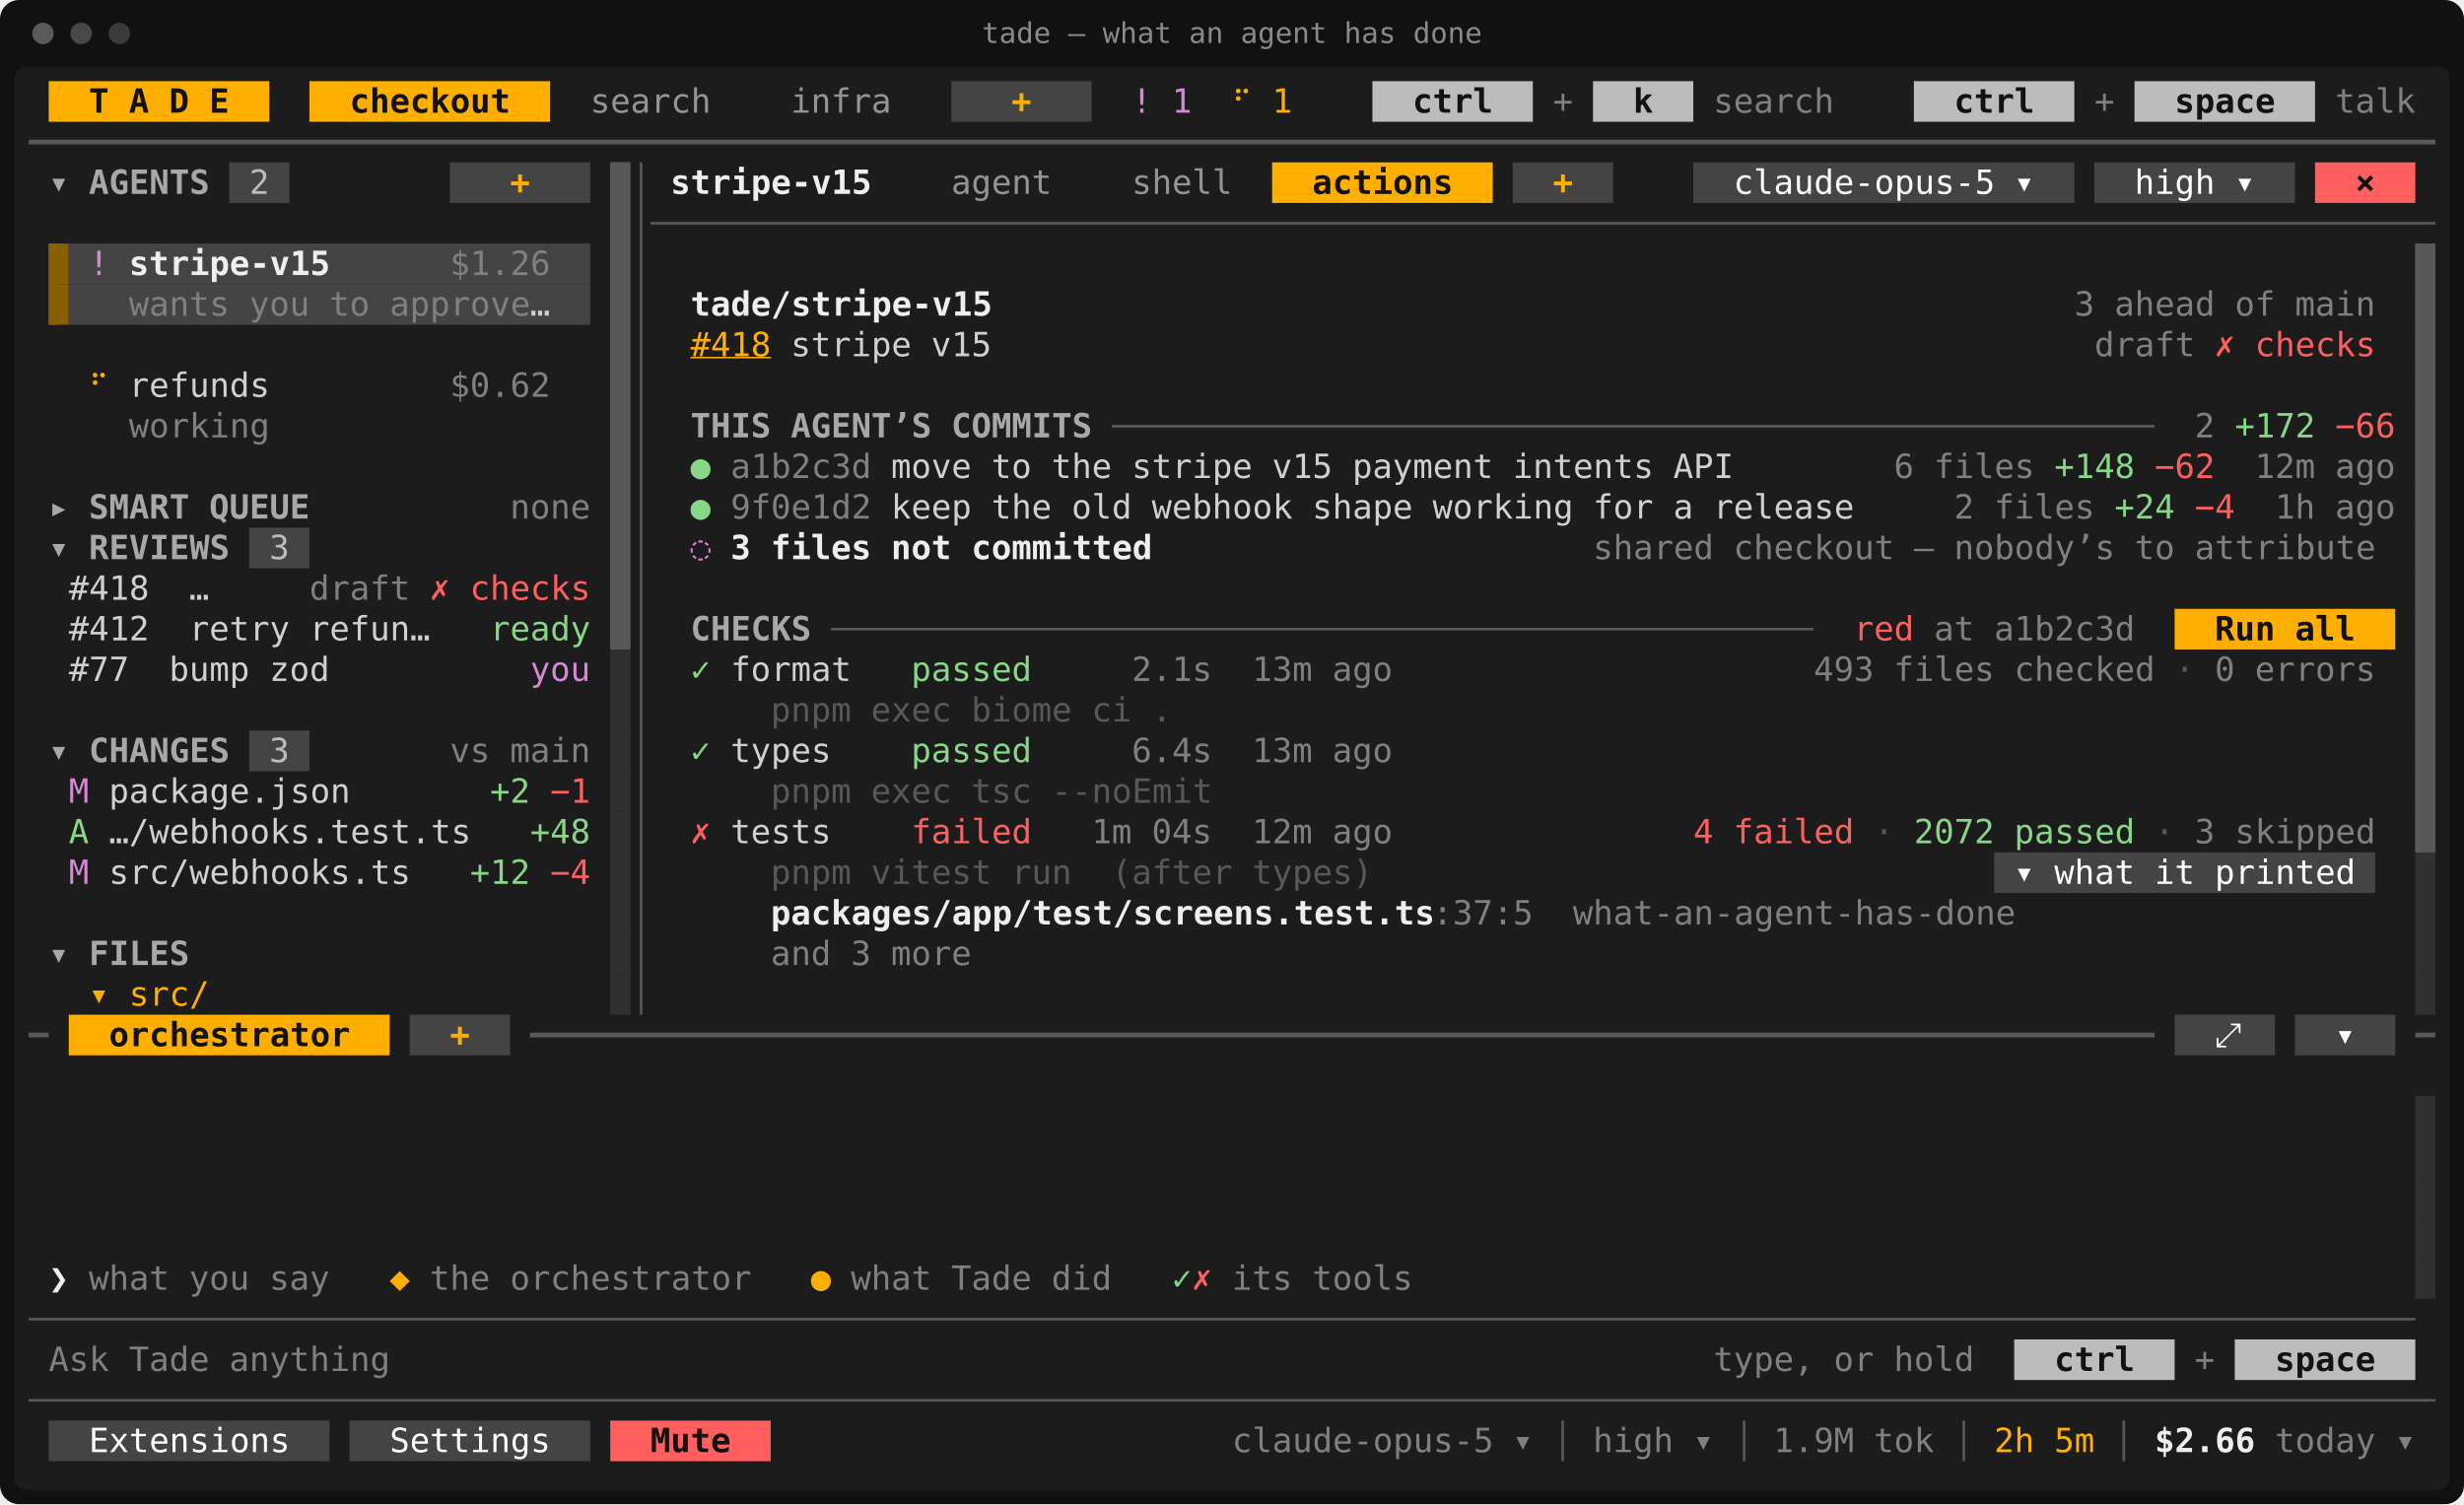
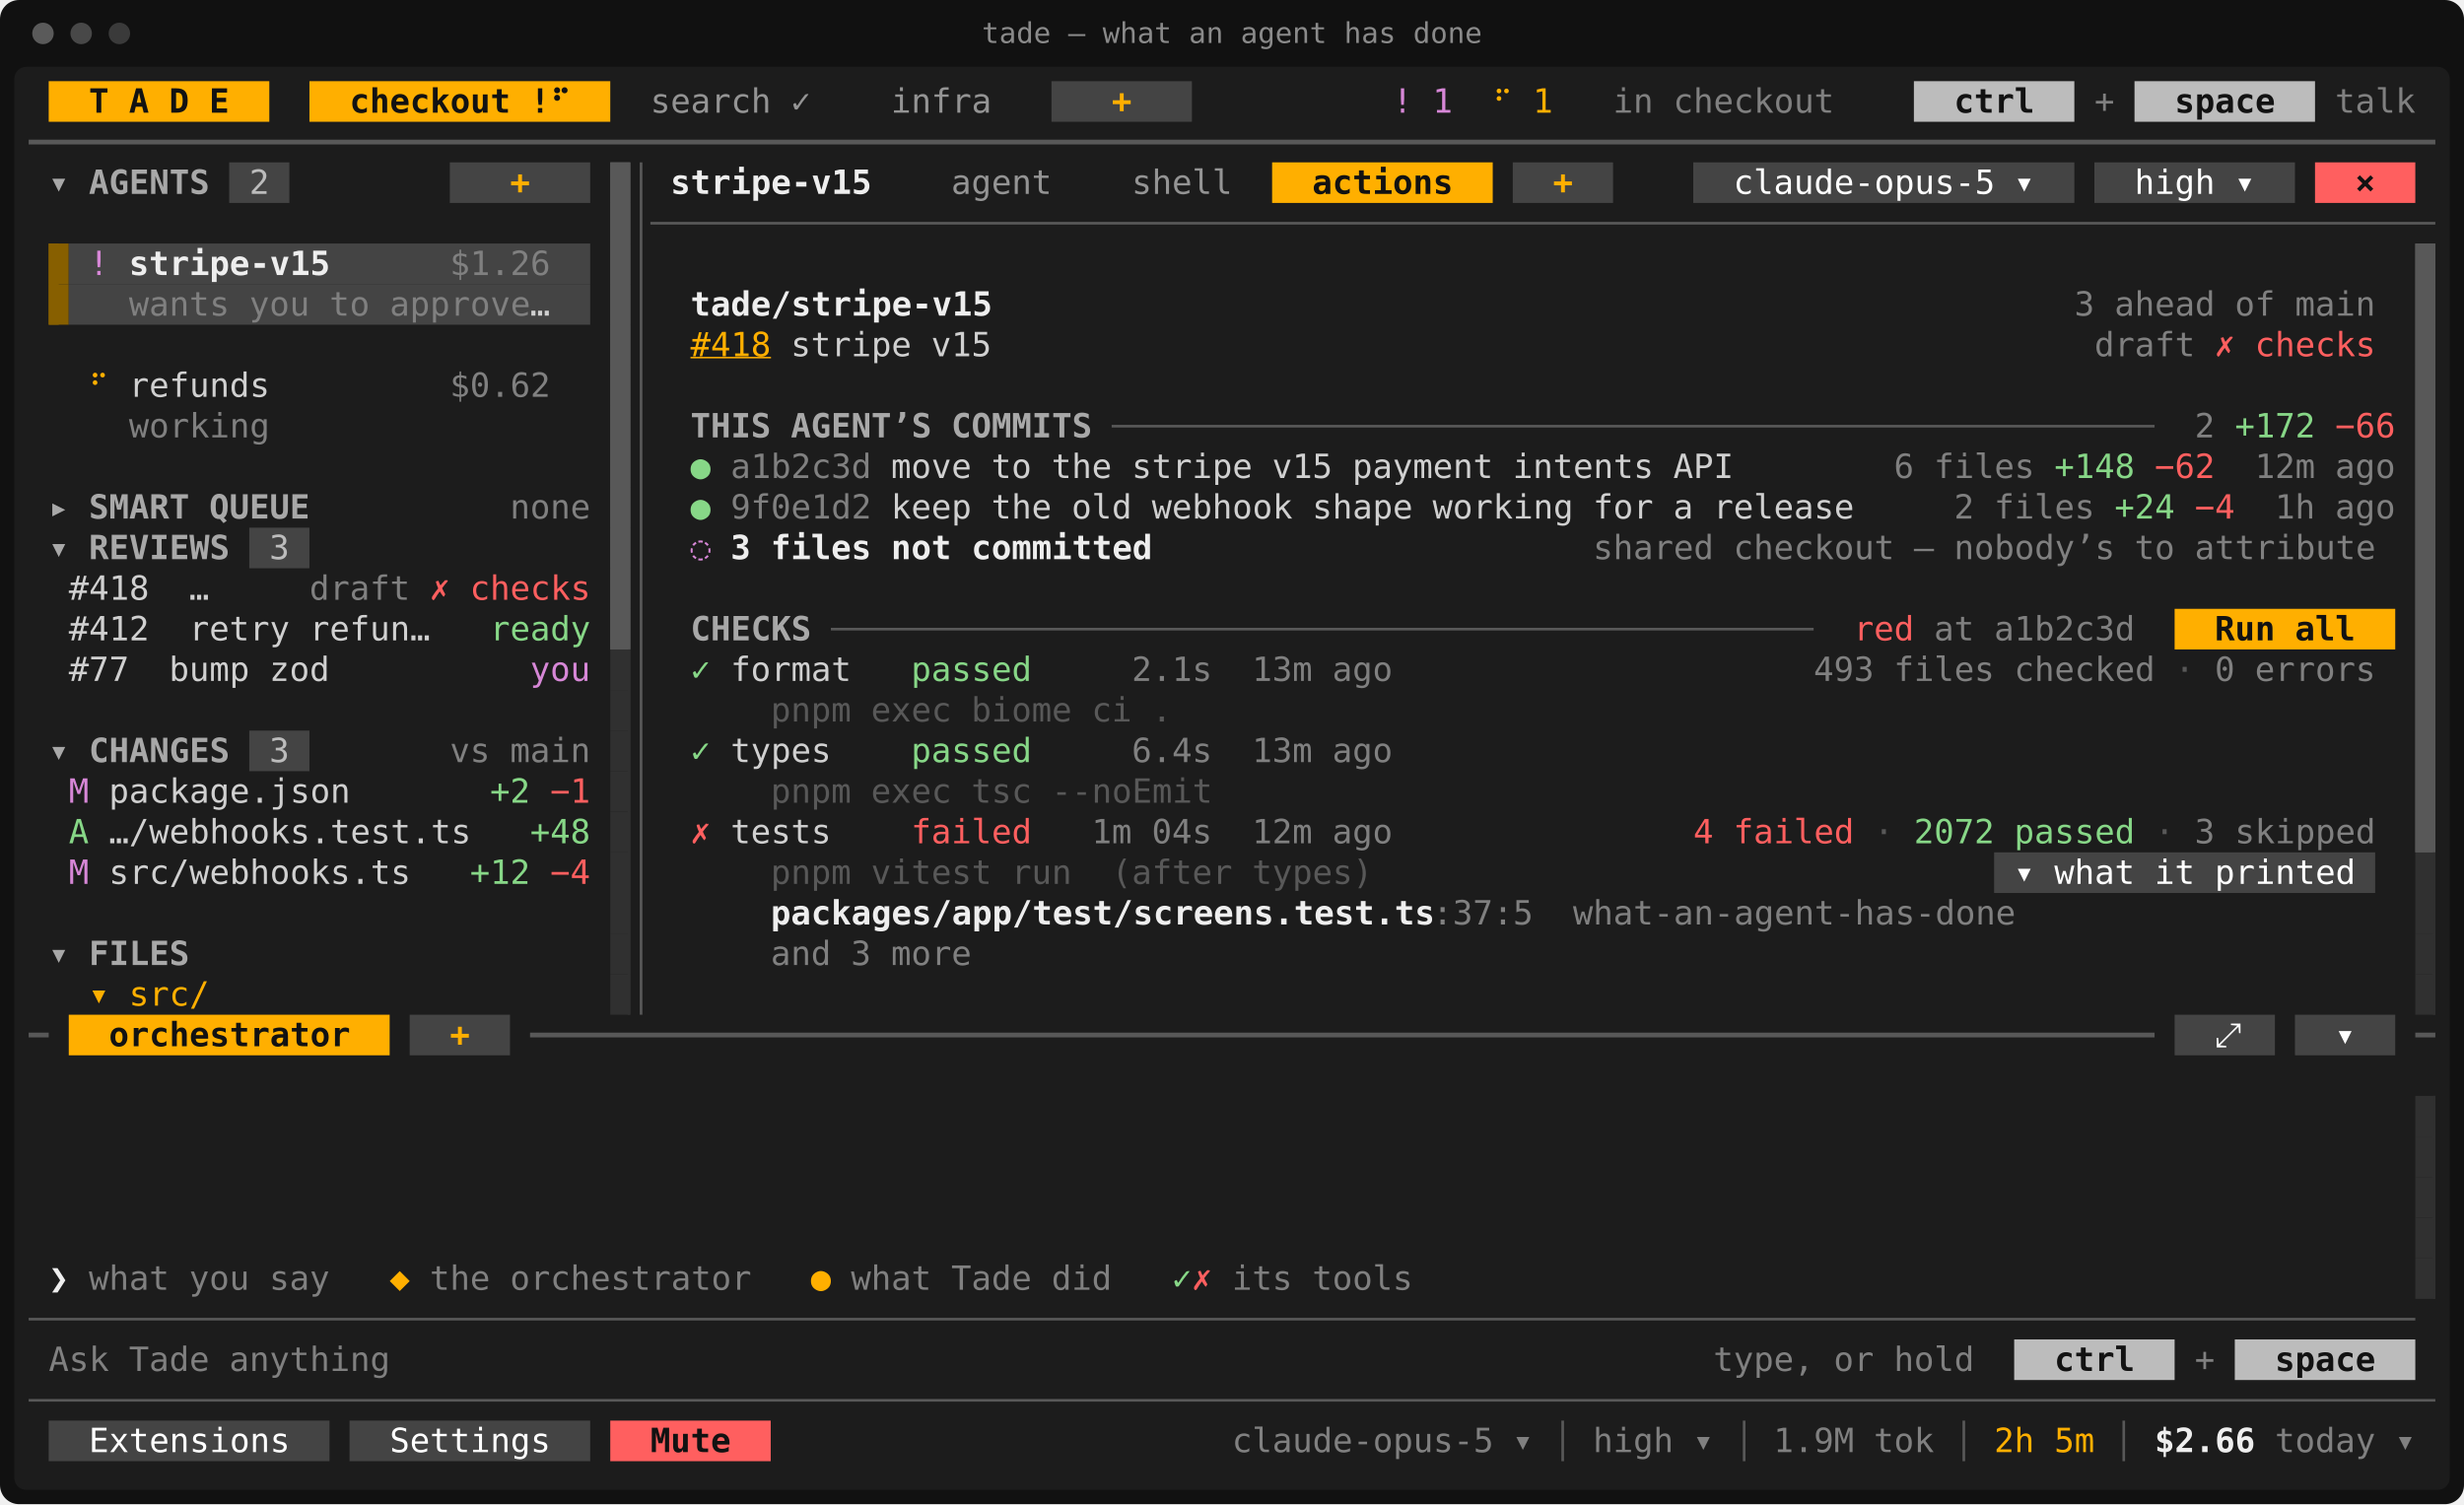
<svg xmlns="http://www.w3.org/2000/svg" viewBox="0 0 1032 630" width="1032" height="630" font-family="ui-monospace,SFMono-Regular,Menlo,Consolas,'DejaVu Sans Mono','Liberation Mono',monospace" font-size="14" role="img" aria-label="tade — what an agent has done">
  <rect width="1032" height="630" rx="8" fill="#111111" />
  <rect x="6" y="28" width="1020" height="596" rx="5" fill="#1c1c1c" />
  <circle cx="18" cy="14" r="4.5" fill="#5a5a5a" />
  <circle cx="34" cy="14" r="4.5" fill="#484848" />
  <circle cx="50" cy="14" r="4.5" fill="#3a3a3a" />
  <text x="516" y="18" fill="#8a8a8a" font-size="12" text-anchor="middle">tade — what an agent has done</text>
  <rect x="20.4" y="34" width="92.4" height="17" fill="#ffaf00" />
-   <rect x="129.6" y="34" width="100.8" height="17" fill="#ffaf00" />
-   <rect x="398.4" y="34" width="58.8" height="17" fill="#444444" />
-   <rect x="574.8" y="34" width="67.2" height="17" fill="#bcbcbc" />
-   <rect x="667.2" y="34" width="42" height="17" fill="#bcbcbc" />
+   <rect x="129.6" y="34" width="126" height="17" fill="#ffaf00" />
+   <rect x="440.4" y="34" width="58.8" height="17" fill="#444444" />
  <rect x="801.6" y="34" width="67.2" height="17" fill="#bcbcbc" />
  <rect x="894" y="34" width="75.6" height="17" fill="#bcbcbc" />
  <rect x="96" y="68" width="25.2" height="17" fill="#444444" />
  <rect x="188.4" y="68" width="58.8" height="17" fill="#444444" />
  <rect x="255.6" y="68" width="8.4" height="17" fill="#585858" />
  <rect x="532.8" y="68" width="92.4" height="17" fill="#ffaf00" />
  <rect x="633.6" y="68" width="42" height="17" fill="#444444" />
  <rect x="709.2" y="68" width="159.6" height="17" fill="#444444" />
  <rect x="877.2" y="68" width="84" height="17" fill="#444444" />
  <rect x="969.6" y="68" width="42" height="17" fill="#ff5f5f" />
  <rect x="255.6" y="85" width="8.4" height="17" fill="#585858" />
  <rect x="20.4" y="102" width="8.4" height="17" fill="#875f00" />
  <rect x="28.8" y="102" width="218.4" height="17" fill="#444444" />
  <rect x="255.6" y="102" width="8.4" height="17" fill="#585858" />
  <rect x="1011.6" y="102" width="8.4" height="17" fill="#585858" />
  <rect x="20.4" y="119" width="8.4" height="17" fill="#875f00" />
  <rect x="28.8" y="119" width="218.4" height="17" fill="#444444" />
  <rect x="255.6" y="119" width="8.4" height="17" fill="#585858" />
  <rect x="1011.6" y="119" width="8.4" height="17" fill="#585858" />
  <rect x="255.6" y="136" width="8.4" height="17" fill="#585858" />
  <rect x="1011.6" y="136" width="8.4" height="17" fill="#585858" />
  <rect x="255.6" y="153" width="8.4" height="17" fill="#585858" />
  <rect x="1011.6" y="153" width="8.4" height="17" fill="#585858" />
  <rect x="255.6" y="170" width="8.4" height="17" fill="#585858" />
  <rect x="1011.6" y="170" width="8.4" height="17" fill="#585858" />
  <rect x="255.6" y="187" width="8.4" height="17" fill="#585858" />
  <rect x="1011.6" y="187" width="8.4" height="17" fill="#585858" />
  <rect x="255.6" y="204" width="8.4" height="17" fill="#585858" />
  <rect x="1011.6" y="204" width="8.4" height="17" fill="#585858" />
  <rect x="104.4" y="221" width="25.2" height="17" fill="#444444" />
  <rect x="255.6" y="221" width="8.4" height="17" fill="#585858" />
  <rect x="1011.6" y="221" width="8.4" height="17" fill="#585858" />
  <rect x="255.6" y="238" width="8.4" height="17" fill="#585858" />
  <rect x="1011.6" y="238" width="8.4" height="17" fill="#585858" />
  <rect x="255.6" y="255" width="8.4" height="17" fill="#585858" />
  <rect x="910.8" y="255" width="92.4" height="17" fill="#ffaf00" />
  <rect x="1011.6" y="255" width="8.4" height="17" fill="#585858" />
  <rect x="255.6" y="272" width="8.4" height="17" fill="#303030" />
  <rect x="1011.6" y="272" width="8.4" height="17" fill="#585858" />
  <rect x="255.6" y="289" width="8.4" height="17" fill="#303030" />
  <rect x="1011.6" y="289" width="8.4" height="17" fill="#585858" />
  <rect x="104.4" y="306" width="25.2" height="17" fill="#444444" />
  <rect x="255.6" y="306" width="8.4" height="17" fill="#303030" />
  <rect x="1011.6" y="306" width="8.4" height="17" fill="#585858" />
  <rect x="255.6" y="323" width="8.4" height="17" fill="#303030" />
  <rect x="1011.6" y="323" width="8.4" height="17" fill="#585858" />
  <rect x="255.6" y="340" width="8.4" height="17" fill="#303030" />
  <rect x="1011.6" y="340" width="8.4" height="17" fill="#585858" />
  <rect x="255.6" y="357" width="8.4" height="17" fill="#303030" />
  <rect x="835.2" y="357" width="159.6" height="17" fill="#444444" />
  <rect x="1011.6" y="357" width="8.4" height="17" fill="#303030" />
  <rect x="255.6" y="374" width="8.4" height="17" fill="#303030" />
  <rect x="1011.6" y="374" width="8.4" height="17" fill="#303030" />
  <rect x="255.6" y="391" width="8.4" height="17" fill="#303030" />
  <rect x="1011.6" y="391" width="8.4" height="17" fill="#303030" />
  <rect x="255.6" y="408" width="8.4" height="17" fill="#303030" />
  <rect x="1011.6" y="408" width="8.4" height="17" fill="#303030" />
  <rect x="28.8" y="425" width="134.4" height="17" fill="#ffaf00" />
  <rect x="171.6" y="425" width="42" height="17" fill="#444444" />
  <rect x="910.8" y="425" width="42" height="17" fill="#444444" />
  <rect x="961.2" y="425" width="42" height="17" fill="#444444" />
  <rect x="1011.6" y="459" width="8.4" height="17" fill="#303030" />
  <rect x="1011.6" y="476" width="8.4" height="17" fill="#303030" />
  <rect x="1011.6" y="493" width="8.4" height="17" fill="#303030" />
  <rect x="1011.6" y="510" width="8.4" height="17" fill="#303030" />
  <rect x="1011.6" y="527" width="8.4" height="17" fill="#303030" />
  <rect x="843.6" y="561" width="67.2" height="17" fill="#bcbcbc" />
  <rect x="936" y="561" width="75.6" height="17" fill="#bcbcbc" />
  <rect x="20.4" y="595" width="117.6" height="17" fill="#444444" />
  <rect x="146.4" y="595" width="100.8" height="17" fill="#444444" />
  <rect x="255.6" y="595" width="67.2" height="17" fill="#ff5f5f" />
  <rect x="255.6" y="68" width="8.4" height="204" fill="#585858" />
  <rect x="20.4" y="102" width="4.2" height="34" fill="#875f00" />
  <rect x="1011.6" y="102" width="8.4" height="255" fill="#585858" />
  <rect x="262.95" y="272" width="1.05" height="153" fill="#303030" />
  <rect x="1018.95" y="357" width="1.05" height="68" fill="#303030" />
  <rect x="1018.95" y="459" width="1.05" height="85" fill="#303030" />
  <line x1="12" y1="59.5" x2="1020" y2="59.5" stroke="#585858" stroke-width="2" />
  <line x1="268.5" y1="68" x2="268.5" y2="425" stroke="#585858" stroke-width="1.1" />
  <line x1="272.4" y1="93.5" x2="1020" y2="93.5" stroke="#585858" stroke-width="1.1" />
  <line x1="465.6" y1="178.5" x2="902.4" y2="178.5" stroke="#585858" stroke-width="1.1" />
  <line x1="348" y1="263.5" x2="759.6" y2="263.5" stroke="#585858" stroke-width="1.1" />
  <line x1="12" y1="433.5" x2="20.4" y2="433.5" stroke="#585858" stroke-width="2" />
  <line x1="222" y1="433.5" x2="902.4" y2="433.5" stroke="#585858" stroke-width="2" />
  <line x1="1011.6" y1="433.5" x2="1020" y2="433.5" stroke="#585858" stroke-width="2" />
  <line x1="12" y1="552.5" x2="1011.6" y2="552.5" stroke="#585858" stroke-width="1.1" />
  <line x1="12" y1="586.5" x2="1020" y2="586.5" stroke="#585858" stroke-width="1.1" />
  <line x1="654.5" y1="595" x2="654.5" y2="612" stroke="#585858" stroke-width="1.1" />
  <line x1="730.5" y1="595" x2="730.5" y2="612" stroke="#585858" stroke-width="1.1" />
  <line x1="822.5" y1="595" x2="822.5" y2="612" stroke="#585858" stroke-width="1.1" />
  <line x1="889.5" y1="595" x2="889.5" y2="612" stroke="#585858" stroke-width="1.1" />
  <text x="37.2" y="47.2" textLength="8.4" lengthAdjust="spacingAndGlyphs" fill="#121212" font-weight="700">T</text>
  <text x="54" y="47.2" textLength="8.4" lengthAdjust="spacingAndGlyphs" fill="#121212" font-weight="700">A</text>
  <text x="70.8" y="47.2" textLength="8.4" lengthAdjust="spacingAndGlyphs" fill="#121212" font-weight="700">D</text>
  <text x="87.6" y="47.2" textLength="8.4" lengthAdjust="spacingAndGlyphs" fill="#121212" font-weight="700">E</text>
  <text x="146.4" y="47.2" textLength="67.2" lengthAdjust="spacingAndGlyphs" fill="#121212" font-weight="700">checkout</text>
-   <text x="247.2" y="47.2" textLength="50.4" lengthAdjust="spacingAndGlyphs" fill="#949494">search</text>
-   <text x="331.2" y="47.2" textLength="42" lengthAdjust="spacingAndGlyphs" fill="#949494">infra</text>
-   <text x="423.6" y="47.2" textLength="8.4" lengthAdjust="spacingAndGlyphs" fill="#ffaf00" font-weight="700">+</text>
-   <text x="474" y="47.2" textLength="8.4" lengthAdjust="spacingAndGlyphs" fill="#d787d7">!</text>
-   <text x="490.8" y="47.2" textLength="8.4" lengthAdjust="spacingAndGlyphs" fill="#d787d7">1</text>
-   <text x="516" y="47.2" textLength="8.4" lengthAdjust="spacingAndGlyphs" fill="#ffaf00">⠋</text>
-   <text x="532.8" y="47.2" textLength="8.4" lengthAdjust="spacingAndGlyphs" fill="#ffaf00">1</text>
-   <text x="591.6" y="47.2" textLength="33.6" lengthAdjust="spacingAndGlyphs" fill="#121212" font-weight="700">ctrl</text>
-   <text x="650.4" y="47.2" textLength="8.4" lengthAdjust="spacingAndGlyphs" fill="#808080">+</text>
-   <text x="684" y="47.2" textLength="8.4" lengthAdjust="spacingAndGlyphs" fill="#121212" font-weight="700">k</text>
-   <text x="717.6" y="47.2" textLength="50.4" lengthAdjust="spacingAndGlyphs" fill="#808080">search</text>
+   <text x="222" y="47.2" textLength="16.8" lengthAdjust="spacingAndGlyphs" fill="#121212" font-weight="700">!⠋</text>
+   <text x="272.4" y="47.2" textLength="50.4" lengthAdjust="spacingAndGlyphs" fill="#949494">search</text>
+   <text x="331.2" y="47.2" textLength="8.4" lengthAdjust="spacingAndGlyphs" fill="#949494">✓</text>
+   <text x="373.2" y="47.2" textLength="42" lengthAdjust="spacingAndGlyphs" fill="#949494">infra</text>
+   <text x="465.6" y="47.2" textLength="8.4" lengthAdjust="spacingAndGlyphs" fill="#ffaf00" font-weight="700">+</text>
+   <text x="583.2" y="47.2" textLength="8.4" lengthAdjust="spacingAndGlyphs" fill="#d787d7">!</text>
+   <text x="600" y="47.2" textLength="8.4" lengthAdjust="spacingAndGlyphs" fill="#d787d7">1</text>
+   <text x="625.2" y="47.2" textLength="8.4" lengthAdjust="spacingAndGlyphs" fill="#ffaf00">⠋</text>
+   <text x="642" y="47.2" textLength="8.4" lengthAdjust="spacingAndGlyphs" fill="#ffaf00">1</text>
+   <text x="675.6" y="47.2" textLength="16.8" lengthAdjust="spacingAndGlyphs" fill="#808080">in</text>
+   <text x="700.8" y="47.2" textLength="67.2" lengthAdjust="spacingAndGlyphs" fill="#808080">checkout</text>
  <text x="818.4" y="47.2" textLength="33.6" lengthAdjust="spacingAndGlyphs" fill="#121212" font-weight="700">ctrl</text>
  <text x="877.2" y="47.2" textLength="8.4" lengthAdjust="spacingAndGlyphs" fill="#808080">+</text>
  <text x="910.8" y="47.2" textLength="42" lengthAdjust="spacingAndGlyphs" fill="#121212" font-weight="700">space</text>
  <text x="978" y="47.2" textLength="33.6" lengthAdjust="spacingAndGlyphs" fill="#808080">talk</text>
  <text x="20.4" y="81.2" textLength="8.4" lengthAdjust="spacingAndGlyphs" fill="#a8a8a8" font-weight="700">▾</text>
  <text x="37.2" y="81.2" textLength="50.4" lengthAdjust="spacingAndGlyphs" fill="#a8a8a8" font-weight="700">AGENTS</text>
  <text x="104.4" y="81.2" textLength="8.4" lengthAdjust="spacingAndGlyphs" fill="#bcbcbc">2</text>
  <text x="213.6" y="81.2" textLength="8.4" lengthAdjust="spacingAndGlyphs" fill="#ffaf00" font-weight="700">+</text>
  <text x="280.8" y="81.2" textLength="84" lengthAdjust="spacingAndGlyphs" fill="#eeeeee" font-weight="700">stripe-v15</text>
  <text x="398.4" y="81.2" textLength="42" lengthAdjust="spacingAndGlyphs" fill="#949494">agent</text>
  <text x="474" y="81.2" textLength="42" lengthAdjust="spacingAndGlyphs" fill="#949494">shell</text>
  <text x="549.6" y="81.2" textLength="58.8" lengthAdjust="spacingAndGlyphs" fill="#121212" font-weight="700">actions</text>
  <text x="650.4" y="81.2" textLength="8.4" lengthAdjust="spacingAndGlyphs" fill="#ffaf00" font-weight="700">+</text>
  <text x="726" y="81.2" textLength="109.2" lengthAdjust="spacingAndGlyphs" fill="#ffffff">claude-opus-5</text>
  <text x="843.6" y="81.2" textLength="8.4" lengthAdjust="spacingAndGlyphs" fill="#ffffff">▾</text>
  <text x="894" y="81.2" textLength="33.6" lengthAdjust="spacingAndGlyphs" fill="#ffffff">high</text>
  <text x="936" y="81.2" textLength="8.4" lengthAdjust="spacingAndGlyphs" fill="#ffffff">▾</text>
  <text x="986.4" y="81.2" textLength="8.4" lengthAdjust="spacingAndGlyphs" fill="#121212" font-weight="700">×</text>
  <text x="37.2" y="115.2" textLength="8.4" lengthAdjust="spacingAndGlyphs" fill="#d787d7">!</text>
  <text x="54" y="115.2" textLength="84" lengthAdjust="spacingAndGlyphs" fill="#eeeeee" font-weight="700">stripe-v15</text>
  <text x="188.4" y="115.2" textLength="42" lengthAdjust="spacingAndGlyphs" fill="#808080">$1.26</text>
  <text x="54" y="132.2" textLength="42" lengthAdjust="spacingAndGlyphs" fill="#808080">wants</text>
  <text x="104.4" y="132.2" textLength="25.2" lengthAdjust="spacingAndGlyphs" fill="#808080">you</text>
  <text x="138" y="132.2" textLength="16.8" lengthAdjust="spacingAndGlyphs" fill="#808080">to</text>
  <text x="163.2" y="132.2" textLength="58.8" lengthAdjust="spacingAndGlyphs" fill="#808080">approve</text>
  <text x="222" y="132.2" textLength="8.4" lengthAdjust="spacingAndGlyphs" fill="#d0d0d0">…</text>
  <text x="289.2" y="132.2" textLength="126" lengthAdjust="spacingAndGlyphs" fill="#eeeeee" font-weight="700">tade/stripe-v15</text>
  <text x="868.8" y="132.2" textLength="8.4" lengthAdjust="spacingAndGlyphs" fill="#808080">3</text>
  <text x="885.6" y="132.2" textLength="42" lengthAdjust="spacingAndGlyphs" fill="#808080">ahead</text>
  <text x="936" y="132.2" textLength="16.8" lengthAdjust="spacingAndGlyphs" fill="#808080">of</text>
  <text x="961.2" y="132.2" textLength="33.6" lengthAdjust="spacingAndGlyphs" fill="#808080">main</text>
  <text x="289.2" y="149.2" textLength="33.6" lengthAdjust="spacingAndGlyphs" fill="#ffaf00" text-decoration="underline">#418</text>
  <text x="331.2" y="149.2" textLength="50.4" lengthAdjust="spacingAndGlyphs" fill="#d0d0d0">stripe</text>
  <text x="390" y="149.2" textLength="25.2" lengthAdjust="spacingAndGlyphs" fill="#d0d0d0">v15</text>
  <text x="877.2" y="149.2" textLength="42" lengthAdjust="spacingAndGlyphs" fill="#808080">draft</text>
  <text x="927.6" y="149.2" textLength="8.4" lengthAdjust="spacingAndGlyphs" fill="#ff5f5f">✗</text>
  <text x="944.4" y="149.2" textLength="50.4" lengthAdjust="spacingAndGlyphs" fill="#ff5f5f">checks</text>
  <text x="37.2" y="166.2" textLength="8.4" lengthAdjust="spacingAndGlyphs" fill="#ffaf00">⠋</text>
  <text x="54" y="166.2" textLength="58.8" lengthAdjust="spacingAndGlyphs" fill="#d0d0d0">refunds</text>
  <text x="188.4" y="166.2" textLength="42" lengthAdjust="spacingAndGlyphs" fill="#808080">$0.62</text>
  <text x="54" y="183.2" textLength="58.8" lengthAdjust="spacingAndGlyphs" fill="#808080">working</text>
  <text x="289.2" y="183.2" textLength="33.6" lengthAdjust="spacingAndGlyphs" fill="#a8a8a8" font-weight="700">THIS</text>
  <text x="331.2" y="183.2" textLength="58.8" lengthAdjust="spacingAndGlyphs" fill="#a8a8a8" font-weight="700">AGENT’S</text>
  <text x="398.4" y="183.2" textLength="58.8" lengthAdjust="spacingAndGlyphs" fill="#a8a8a8" font-weight="700">COMMITS</text>
  <text x="919.2" y="183.2" textLength="8.4" lengthAdjust="spacingAndGlyphs" fill="#808080">2</text>
  <text x="936" y="183.2" textLength="33.6" lengthAdjust="spacingAndGlyphs" fill="#87d787">+172</text>
  <text x="978" y="183.2" textLength="25.2" lengthAdjust="spacingAndGlyphs" fill="#ff5f5f">−66</text>
  <text x="289.2" y="200.2" textLength="8.4" lengthAdjust="spacingAndGlyphs" fill="#87d787">●</text>
  <text x="306" y="200.2" textLength="58.8" lengthAdjust="spacingAndGlyphs" fill="#808080">a1b2c3d</text>
  <text x="373.2" y="200.2" textLength="33.6" lengthAdjust="spacingAndGlyphs" fill="#d0d0d0">move</text>
  <text x="415.2" y="200.2" textLength="16.8" lengthAdjust="spacingAndGlyphs" fill="#d0d0d0">to</text>
  <text x="440.4" y="200.2" textLength="25.2" lengthAdjust="spacingAndGlyphs" fill="#d0d0d0">the</text>
  <text x="474" y="200.2" textLength="50.4" lengthAdjust="spacingAndGlyphs" fill="#d0d0d0">stripe</text>
  <text x="532.8" y="200.2" textLength="25.2" lengthAdjust="spacingAndGlyphs" fill="#d0d0d0">v15</text>
  <text x="566.4" y="200.2" textLength="58.8" lengthAdjust="spacingAndGlyphs" fill="#d0d0d0">payment</text>
  <text x="633.6" y="200.2" textLength="58.8" lengthAdjust="spacingAndGlyphs" fill="#d0d0d0">intents</text>
  <text x="700.8" y="200.2" textLength="25.2" lengthAdjust="spacingAndGlyphs" fill="#d0d0d0">API</text>
  <text x="793.2" y="200.2" textLength="8.4" lengthAdjust="spacingAndGlyphs" fill="#808080">6</text>
  <text x="810" y="200.2" textLength="42" lengthAdjust="spacingAndGlyphs" fill="#808080">files</text>
  <text x="860.4" y="200.2" textLength="33.6" lengthAdjust="spacingAndGlyphs" fill="#87d787">+148</text>
  <text x="902.4" y="200.2" textLength="25.2" lengthAdjust="spacingAndGlyphs" fill="#ff5f5f">−62</text>
  <text x="944.4" y="200.2" textLength="25.2" lengthAdjust="spacingAndGlyphs" fill="#808080">12m</text>
  <text x="978" y="200.2" textLength="25.2" lengthAdjust="spacingAndGlyphs" fill="#808080">ago</text>
  <text x="20.4" y="217.2" textLength="8.4" lengthAdjust="spacingAndGlyphs" fill="#a8a8a8" font-weight="700">▸</text>
  <text x="37.2" y="217.2" textLength="42" lengthAdjust="spacingAndGlyphs" fill="#a8a8a8" font-weight="700">SMART</text>
  <text x="87.6" y="217.2" textLength="42" lengthAdjust="spacingAndGlyphs" fill="#a8a8a8" font-weight="700">QUEUE</text>
  <text x="213.6" y="217.2" textLength="33.6" lengthAdjust="spacingAndGlyphs" fill="#808080">none</text>
  <text x="289.2" y="217.2" textLength="8.4" lengthAdjust="spacingAndGlyphs" fill="#87d787">●</text>
  <text x="306" y="217.2" textLength="58.8" lengthAdjust="spacingAndGlyphs" fill="#808080">9f0e1d2</text>
  <text x="373.2" y="217.2" textLength="33.6" lengthAdjust="spacingAndGlyphs" fill="#d0d0d0">keep</text>
  <text x="415.2" y="217.2" textLength="25.2" lengthAdjust="spacingAndGlyphs" fill="#d0d0d0">the</text>
  <text x="448.8" y="217.2" textLength="25.2" lengthAdjust="spacingAndGlyphs" fill="#d0d0d0">old</text>
  <text x="482.4" y="217.2" textLength="58.8" lengthAdjust="spacingAndGlyphs" fill="#d0d0d0">webhook</text>
  <text x="549.6" y="217.2" textLength="42" lengthAdjust="spacingAndGlyphs" fill="#d0d0d0">shape</text>
  <text x="600" y="217.2" textLength="58.8" lengthAdjust="spacingAndGlyphs" fill="#d0d0d0">working</text>
  <text x="667.2" y="217.2" textLength="25.2" lengthAdjust="spacingAndGlyphs" fill="#d0d0d0">for</text>
  <text x="700.8" y="217.2" textLength="8.4" lengthAdjust="spacingAndGlyphs" fill="#d0d0d0">a</text>
  <text x="717.6" y="217.2" textLength="58.8" lengthAdjust="spacingAndGlyphs" fill="#d0d0d0">release</text>
  <text x="818.4" y="217.2" textLength="8.4" lengthAdjust="spacingAndGlyphs" fill="#808080">2</text>
  <text x="835.2" y="217.2" textLength="42" lengthAdjust="spacingAndGlyphs" fill="#808080">files</text>
  <text x="885.6" y="217.2" textLength="25.2" lengthAdjust="spacingAndGlyphs" fill="#87d787">+24</text>
  <text x="919.2" y="217.2" textLength="16.8" lengthAdjust="spacingAndGlyphs" fill="#ff5f5f">−4</text>
  <text x="952.8" y="217.2" textLength="16.8" lengthAdjust="spacingAndGlyphs" fill="#808080">1h</text>
  <text x="978" y="217.2" textLength="25.2" lengthAdjust="spacingAndGlyphs" fill="#808080">ago</text>
  <text x="20.4" y="234.2" textLength="8.4" lengthAdjust="spacingAndGlyphs" fill="#a8a8a8" font-weight="700">▾</text>
  <text x="37.2" y="234.2" textLength="58.8" lengthAdjust="spacingAndGlyphs" fill="#a8a8a8" font-weight="700">REVIEWS</text>
  <text x="112.8" y="234.2" textLength="8.4" lengthAdjust="spacingAndGlyphs" fill="#bcbcbc">3</text>
  <text x="289.2" y="234.2" textLength="8.4" lengthAdjust="spacingAndGlyphs" fill="#d787d7">◌</text>
  <text x="306" y="234.2" textLength="8.4" lengthAdjust="spacingAndGlyphs" fill="#eeeeee" font-weight="700">3</text>
  <text x="322.8" y="234.2" textLength="42" lengthAdjust="spacingAndGlyphs" fill="#eeeeee" font-weight="700">files</text>
  <text x="373.2" y="234.2" textLength="25.2" lengthAdjust="spacingAndGlyphs" fill="#eeeeee" font-weight="700">not</text>
  <text x="406.8" y="234.2" textLength="75.6" lengthAdjust="spacingAndGlyphs" fill="#eeeeee" font-weight="700">committed</text>
  <text x="667.2" y="234.2" textLength="50.4" lengthAdjust="spacingAndGlyphs" fill="#808080">shared</text>
  <text x="726" y="234.2" textLength="67.2" lengthAdjust="spacingAndGlyphs" fill="#808080">checkout</text>
  <text x="801.6" y="234.2" textLength="8.4" lengthAdjust="spacingAndGlyphs" fill="#808080">—</text>
  <text x="818.4" y="234.2" textLength="67.2" lengthAdjust="spacingAndGlyphs" fill="#808080">nobody’s</text>
  <text x="894" y="234.2" textLength="16.8" lengthAdjust="spacingAndGlyphs" fill="#808080">to</text>
  <text x="919.2" y="234.2" textLength="75.6" lengthAdjust="spacingAndGlyphs" fill="#808080">attribute</text>
  <text x="28.8" y="251.2" textLength="33.6" lengthAdjust="spacingAndGlyphs" fill="#d0d0d0">#418</text>
  <text x="79.2" y="251.2" textLength="8.4" lengthAdjust="spacingAndGlyphs" fill="#d0d0d0">…</text>
  <text x="129.6" y="251.2" textLength="42" lengthAdjust="spacingAndGlyphs" fill="#808080">draft</text>
  <text x="180" y="251.2" textLength="8.4" lengthAdjust="spacingAndGlyphs" fill="#ff5f5f">✗</text>
  <text x="196.8" y="251.2" textLength="50.4" lengthAdjust="spacingAndGlyphs" fill="#ff5f5f">checks</text>
  <text x="28.8" y="268.2" textLength="33.6" lengthAdjust="spacingAndGlyphs" fill="#d0d0d0">#412</text>
  <text x="79.2" y="268.2" textLength="42" lengthAdjust="spacingAndGlyphs" fill="#d0d0d0">retry</text>
  <text x="129.6" y="268.2" textLength="50.4" lengthAdjust="spacingAndGlyphs" fill="#d0d0d0">refun…</text>
  <text x="205.2" y="268.2" textLength="42" lengthAdjust="spacingAndGlyphs" fill="#87d787">ready</text>
  <text x="289.2" y="268.2" textLength="50.4" lengthAdjust="spacingAndGlyphs" fill="#a8a8a8" font-weight="700">CHECKS</text>
  <text x="776.4" y="268.2" textLength="25.2" lengthAdjust="spacingAndGlyphs" fill="#ff5f5f">red</text>
  <text x="810" y="268.2" textLength="16.8" lengthAdjust="spacingAndGlyphs" fill="#808080">at</text>
  <text x="835.2" y="268.2" textLength="58.8" lengthAdjust="spacingAndGlyphs" fill="#808080">a1b2c3d</text>
  <text x="927.6" y="268.2" textLength="25.2" lengthAdjust="spacingAndGlyphs" fill="#121212" font-weight="700">Run</text>
  <text x="961.2" y="268.2" textLength="25.2" lengthAdjust="spacingAndGlyphs" fill="#121212" font-weight="700">all</text>
  <text x="28.8" y="285.2" textLength="25.2" lengthAdjust="spacingAndGlyphs" fill="#d0d0d0">#77</text>
  <text x="70.8" y="285.2" textLength="33.6" lengthAdjust="spacingAndGlyphs" fill="#d0d0d0">bump</text>
  <text x="112.8" y="285.2" textLength="25.2" lengthAdjust="spacingAndGlyphs" fill="#d0d0d0">zod</text>
  <text x="222" y="285.2" textLength="25.2" lengthAdjust="spacingAndGlyphs" fill="#d787d7">you</text>
  <text x="289.2" y="285.2" textLength="8.4" lengthAdjust="spacingAndGlyphs" fill="#87d787">✓</text>
  <text x="306" y="285.2" textLength="50.4" lengthAdjust="spacingAndGlyphs" fill="#d0d0d0">format</text>
  <text x="381.6" y="285.2" textLength="50.4" lengthAdjust="spacingAndGlyphs" fill="#87d787">passed</text>
  <text x="474" y="285.2" textLength="33.6" lengthAdjust="spacingAndGlyphs" fill="#808080">2.1s</text>
  <text x="524.4" y="285.2" textLength="25.2" lengthAdjust="spacingAndGlyphs" fill="#808080">13m</text>
  <text x="558" y="285.2" textLength="25.2" lengthAdjust="spacingAndGlyphs" fill="#808080">ago</text>
  <text x="759.6" y="285.2" textLength="25.2" lengthAdjust="spacingAndGlyphs" fill="#808080">493</text>
  <text x="793.2" y="285.2" textLength="42" lengthAdjust="spacingAndGlyphs" fill="#808080">files</text>
  <text x="843.6" y="285.2" textLength="58.8" lengthAdjust="spacingAndGlyphs" fill="#808080">checked</text>
  <text x="910.8" y="285.2" textLength="8.4" lengthAdjust="spacingAndGlyphs" fill="#585858">·</text>
  <text x="927.6" y="285.2" textLength="8.4" lengthAdjust="spacingAndGlyphs" fill="#808080">0</text>
  <text x="944.4" y="285.2" textLength="50.4" lengthAdjust="spacingAndGlyphs" fill="#808080">errors</text>
  <text x="322.8" y="302.2" textLength="33.6" lengthAdjust="spacingAndGlyphs" fill="#585858">pnpm</text>
  <text x="364.8" y="302.2" textLength="33.6" lengthAdjust="spacingAndGlyphs" fill="#585858">exec</text>
  <text x="406.8" y="302.2" textLength="42" lengthAdjust="spacingAndGlyphs" fill="#585858">biome</text>
  <text x="457.2" y="302.2" textLength="16.8" lengthAdjust="spacingAndGlyphs" fill="#585858">ci</text>
  <text x="482.4" y="302.2" textLength="8.4" lengthAdjust="spacingAndGlyphs" fill="#585858">.</text>
  <text x="20.4" y="319.2" textLength="8.4" lengthAdjust="spacingAndGlyphs" fill="#a8a8a8" font-weight="700">▾</text>
  <text x="37.2" y="319.2" textLength="58.8" lengthAdjust="spacingAndGlyphs" fill="#a8a8a8" font-weight="700">CHANGES</text>
  <text x="112.8" y="319.2" textLength="8.4" lengthAdjust="spacingAndGlyphs" fill="#bcbcbc">3</text>
  <text x="188.4" y="319.2" textLength="16.8" lengthAdjust="spacingAndGlyphs" fill="#808080">vs</text>
  <text x="213.6" y="319.2" textLength="33.6" lengthAdjust="spacingAndGlyphs" fill="#808080">main</text>
  <text x="289.2" y="319.2" textLength="8.4" lengthAdjust="spacingAndGlyphs" fill="#87d787">✓</text>
  <text x="306" y="319.2" textLength="42" lengthAdjust="spacingAndGlyphs" fill="#d0d0d0">types</text>
  <text x="381.6" y="319.2" textLength="50.4" lengthAdjust="spacingAndGlyphs" fill="#87d787">passed</text>
  <text x="474" y="319.2" textLength="33.6" lengthAdjust="spacingAndGlyphs" fill="#808080">6.4s</text>
  <text x="524.4" y="319.2" textLength="25.2" lengthAdjust="spacingAndGlyphs" fill="#808080">13m</text>
  <text x="558" y="319.2" textLength="25.2" lengthAdjust="spacingAndGlyphs" fill="#808080">ago</text>
  <text x="28.8" y="336.2" textLength="8.4" lengthAdjust="spacingAndGlyphs" fill="#d787d7">M</text>
  <text x="45.6" y="336.2" textLength="100.8" lengthAdjust="spacingAndGlyphs" fill="#d0d0d0">package.json</text>
  <text x="205.2" y="336.2" textLength="16.8" lengthAdjust="spacingAndGlyphs" fill="#87d787">+2</text>
  <text x="230.4" y="336.2" textLength="16.8" lengthAdjust="spacingAndGlyphs" fill="#ff5f5f">−1</text>
  <text x="322.8" y="336.2" textLength="33.6" lengthAdjust="spacingAndGlyphs" fill="#585858">pnpm</text>
  <text x="364.8" y="336.2" textLength="33.6" lengthAdjust="spacingAndGlyphs" fill="#585858">exec</text>
  <text x="406.8" y="336.2" textLength="25.2" lengthAdjust="spacingAndGlyphs" fill="#585858">tsc</text>
  <text x="440.4" y="336.2" textLength="67.2" lengthAdjust="spacingAndGlyphs" fill="#585858">--noEmit</text>
  <text x="28.8" y="353.2" textLength="8.4" lengthAdjust="spacingAndGlyphs" fill="#87d787">A</text>
  <text x="45.6" y="353.2" textLength="151.2" lengthAdjust="spacingAndGlyphs" fill="#d0d0d0">…/webhooks.test.ts</text>
  <text x="222" y="353.2" textLength="25.2" lengthAdjust="spacingAndGlyphs" fill="#87d787">+48</text>
  <text x="289.2" y="353.2" textLength="8.4" lengthAdjust="spacingAndGlyphs" fill="#ff5f5f">✗</text>
  <text x="306" y="353.2" textLength="42" lengthAdjust="spacingAndGlyphs" fill="#d0d0d0">tests</text>
  <text x="381.6" y="353.2" textLength="50.4" lengthAdjust="spacingAndGlyphs" fill="#ff5f5f">failed</text>
  <text x="457.2" y="353.2" textLength="16.8" lengthAdjust="spacingAndGlyphs" fill="#808080">1m</text>
  <text x="482.4" y="353.2" textLength="25.2" lengthAdjust="spacingAndGlyphs" fill="#808080">04s</text>
  <text x="524.4" y="353.2" textLength="25.2" lengthAdjust="spacingAndGlyphs" fill="#808080">12m</text>
  <text x="558" y="353.2" textLength="25.2" lengthAdjust="spacingAndGlyphs" fill="#808080">ago</text>
  <text x="709.2" y="353.2" textLength="8.4" lengthAdjust="spacingAndGlyphs" fill="#ff5f5f">4</text>
  <text x="726" y="353.2" textLength="50.4" lengthAdjust="spacingAndGlyphs" fill="#ff5f5f">failed</text>
  <text x="784.8" y="353.2" textLength="8.4" lengthAdjust="spacingAndGlyphs" fill="#585858">·</text>
  <text x="801.6" y="353.2" textLength="33.6" lengthAdjust="spacingAndGlyphs" fill="#87d787">2072</text>
  <text x="843.6" y="353.2" textLength="50.4" lengthAdjust="spacingAndGlyphs" fill="#87d787">passed</text>
  <text x="902.4" y="353.2" textLength="8.4" lengthAdjust="spacingAndGlyphs" fill="#585858">·</text>
  <text x="919.2" y="353.2" textLength="8.4" lengthAdjust="spacingAndGlyphs" fill="#808080">3</text>
  <text x="936" y="353.2" textLength="58.8" lengthAdjust="spacingAndGlyphs" fill="#808080">skipped</text>
  <text x="28.8" y="370.2" textLength="8.4" lengthAdjust="spacingAndGlyphs" fill="#d787d7">M</text>
  <text x="45.6" y="370.2" textLength="126" lengthAdjust="spacingAndGlyphs" fill="#d0d0d0">src/webhooks.ts</text>
  <text x="196.8" y="370.2" textLength="25.2" lengthAdjust="spacingAndGlyphs" fill="#87d787">+12</text>
  <text x="230.4" y="370.2" textLength="16.8" lengthAdjust="spacingAndGlyphs" fill="#ff5f5f">−4</text>
  <text x="322.8" y="370.2" textLength="33.6" lengthAdjust="spacingAndGlyphs" fill="#585858">pnpm</text>
  <text x="364.8" y="370.2" textLength="50.4" lengthAdjust="spacingAndGlyphs" fill="#585858">vitest</text>
  <text x="423.6" y="370.2" textLength="25.2" lengthAdjust="spacingAndGlyphs" fill="#585858">run</text>
  <text x="465.6" y="370.2" textLength="50.4" lengthAdjust="spacingAndGlyphs" fill="#585858">(after</text>
  <text x="524.4" y="370.2" textLength="50.4" lengthAdjust="spacingAndGlyphs" fill="#585858">types)</text>
  <text x="843.6" y="370.2" textLength="8.4" lengthAdjust="spacingAndGlyphs" fill="#ffffff">▾</text>
  <text x="860.4" y="370.2" textLength="33.6" lengthAdjust="spacingAndGlyphs" fill="#ffffff">what</text>
  <text x="902.4" y="370.2" textLength="16.8" lengthAdjust="spacingAndGlyphs" fill="#ffffff">it</text>
  <text x="927.6" y="370.2" textLength="58.8" lengthAdjust="spacingAndGlyphs" fill="#ffffff">printed</text>
  <text x="322.8" y="387.2" textLength="277.2" lengthAdjust="spacingAndGlyphs" fill="#eeeeee" font-weight="700">packages/app/test/screens.test.ts</text>
  <text x="600" y="387.2" textLength="42" lengthAdjust="spacingAndGlyphs" fill="#808080">:37:5</text>
  <text x="658.8" y="387.2" textLength="184.8" lengthAdjust="spacingAndGlyphs" fill="#808080">what-an-agent-has-done</text>
  <text x="20.4" y="404.2" textLength="8.4" lengthAdjust="spacingAndGlyphs" fill="#a8a8a8" font-weight="700">▾</text>
  <text x="37.2" y="404.2" textLength="42" lengthAdjust="spacingAndGlyphs" fill="#a8a8a8" font-weight="700">FILES</text>
  <text x="322.8" y="404.2" textLength="25.2" lengthAdjust="spacingAndGlyphs" fill="#808080">and</text>
  <text x="356.4" y="404.2" textLength="8.4" lengthAdjust="spacingAndGlyphs" fill="#808080">3</text>
  <text x="373.2" y="404.2" textLength="33.6" lengthAdjust="spacingAndGlyphs" fill="#808080">more</text>
  <text x="37.2" y="421.2" textLength="8.4" lengthAdjust="spacingAndGlyphs" fill="#ffaf00">▾</text>
  <text x="54" y="421.2" textLength="33.6" lengthAdjust="spacingAndGlyphs" fill="#ffaf00">src/</text>
  <text x="45.6" y="438.2" textLength="100.8" lengthAdjust="spacingAndGlyphs" fill="#121212" font-weight="700">orchestrator</text>
  <text x="188.4" y="438.2" textLength="8.4" lengthAdjust="spacingAndGlyphs" fill="#ffaf00" font-weight="700">+</text>
  <text x="927.6" y="438.2" textLength="8.4" lengthAdjust="spacingAndGlyphs" fill="#ffffff">⤢</text>
  <text x="978" y="438.2" textLength="8.4" lengthAdjust="spacingAndGlyphs" fill="#ffffff">▾</text>
  <text x="20.4" y="540.2" textLength="8.4" lengthAdjust="spacingAndGlyphs" fill="#eeeeee" font-weight="700">❯</text>
  <text x="37.2" y="540.2" textLength="33.6" lengthAdjust="spacingAndGlyphs" fill="#808080">what</text>
  <text x="79.2" y="540.2" textLength="25.2" lengthAdjust="spacingAndGlyphs" fill="#808080">you</text>
  <text x="112.8" y="540.2" textLength="25.2" lengthAdjust="spacingAndGlyphs" fill="#808080">say</text>
  <text x="163.2" y="540.2" textLength="8.4" lengthAdjust="spacingAndGlyphs" fill="#ffaf00" font-weight="700">◆</text>
  <text x="180" y="540.2" textLength="25.2" lengthAdjust="spacingAndGlyphs" fill="#808080">the</text>
  <text x="213.6" y="540.2" textLength="100.8" lengthAdjust="spacingAndGlyphs" fill="#808080">orchestrator</text>
  <text x="339.6" y="540.2" textLength="8.4" lengthAdjust="spacingAndGlyphs" fill="#ffaf00">●</text>
  <text x="356.4" y="540.2" textLength="33.6" lengthAdjust="spacingAndGlyphs" fill="#808080">what</text>
  <text x="398.4" y="540.2" textLength="33.6" lengthAdjust="spacingAndGlyphs" fill="#808080">Tade</text>
  <text x="440.4" y="540.2" textLength="25.2" lengthAdjust="spacingAndGlyphs" fill="#808080">did</text>
  <text x="490.8" y="540.2" textLength="8.4" lengthAdjust="spacingAndGlyphs" fill="#87d787">✓</text>
  <text x="499.2" y="540.2" textLength="8.4" lengthAdjust="spacingAndGlyphs" fill="#ff5f5f">✗</text>
  <text x="516" y="540.2" textLength="25.2" lengthAdjust="spacingAndGlyphs" fill="#808080">its</text>
  <text x="549.6" y="540.2" textLength="42" lengthAdjust="spacingAndGlyphs" fill="#808080">tools</text>
  <text x="20.4" y="574.2" textLength="25.2" lengthAdjust="spacingAndGlyphs" fill="#808080">Ask</text>
  <text x="54" y="574.2" textLength="33.6" lengthAdjust="spacingAndGlyphs" fill="#808080">Tade</text>
  <text x="96" y="574.2" textLength="67.2" lengthAdjust="spacingAndGlyphs" fill="#808080">anything</text>
  <text x="717.6" y="574.2" textLength="42" lengthAdjust="spacingAndGlyphs" fill="#808080">type,</text>
  <text x="768" y="574.2" textLength="16.8" lengthAdjust="spacingAndGlyphs" fill="#808080">or</text>
  <text x="793.2" y="574.2" textLength="33.6" lengthAdjust="spacingAndGlyphs" fill="#808080">hold</text>
  <text x="860.4" y="574.2" textLength="33.6" lengthAdjust="spacingAndGlyphs" fill="#121212" font-weight="700">ctrl</text>
  <text x="919.2" y="574.2" textLength="8.4" lengthAdjust="spacingAndGlyphs" fill="#808080">+</text>
  <text x="952.8" y="574.2" textLength="42" lengthAdjust="spacingAndGlyphs" fill="#121212" font-weight="700">space</text>
  <text x="37.2" y="608.2" textLength="84" lengthAdjust="spacingAndGlyphs" fill="#ffffff">Extensions</text>
  <text x="163.2" y="608.2" textLength="67.2" lengthAdjust="spacingAndGlyphs" fill="#ffffff">Settings</text>
  <text x="272.4" y="608.2" textLength="33.6" lengthAdjust="spacingAndGlyphs" fill="#121212" font-weight="700">Mute</text>
  <text x="516" y="608.2" textLength="109.2" lengthAdjust="spacingAndGlyphs" fill="#808080">claude-opus-5</text>
  <text x="633.6" y="608.2" textLength="8.4" lengthAdjust="spacingAndGlyphs" fill="#808080">▾</text>
  <text x="667.2" y="608.2" textLength="33.6" lengthAdjust="spacingAndGlyphs" fill="#808080">high</text>
  <text x="709.2" y="608.2" textLength="8.4" lengthAdjust="spacingAndGlyphs" fill="#808080">▾</text>
  <text x="742.8" y="608.2" textLength="33.6" lengthAdjust="spacingAndGlyphs" fill="#808080">1.9M</text>
  <text x="784.8" y="608.2" textLength="25.2" lengthAdjust="spacingAndGlyphs" fill="#808080">tok</text>
  <text x="835.2" y="608.2" textLength="16.8" lengthAdjust="spacingAndGlyphs" fill="#ffaf00">2h</text>
  <text x="860.4" y="608.2" textLength="16.8" lengthAdjust="spacingAndGlyphs" fill="#ffaf00">5m</text>
  <text x="902.4" y="608.2" textLength="42" lengthAdjust="spacingAndGlyphs" fill="#eeeeee" font-weight="700">$2.66</text>
  <text x="952.8" y="608.2" textLength="42" lengthAdjust="spacingAndGlyphs" fill="#808080">today</text>
  <text x="1003.2" y="608.2" textLength="8.4" lengthAdjust="spacingAndGlyphs" fill="#808080">▾</text>
</svg>
